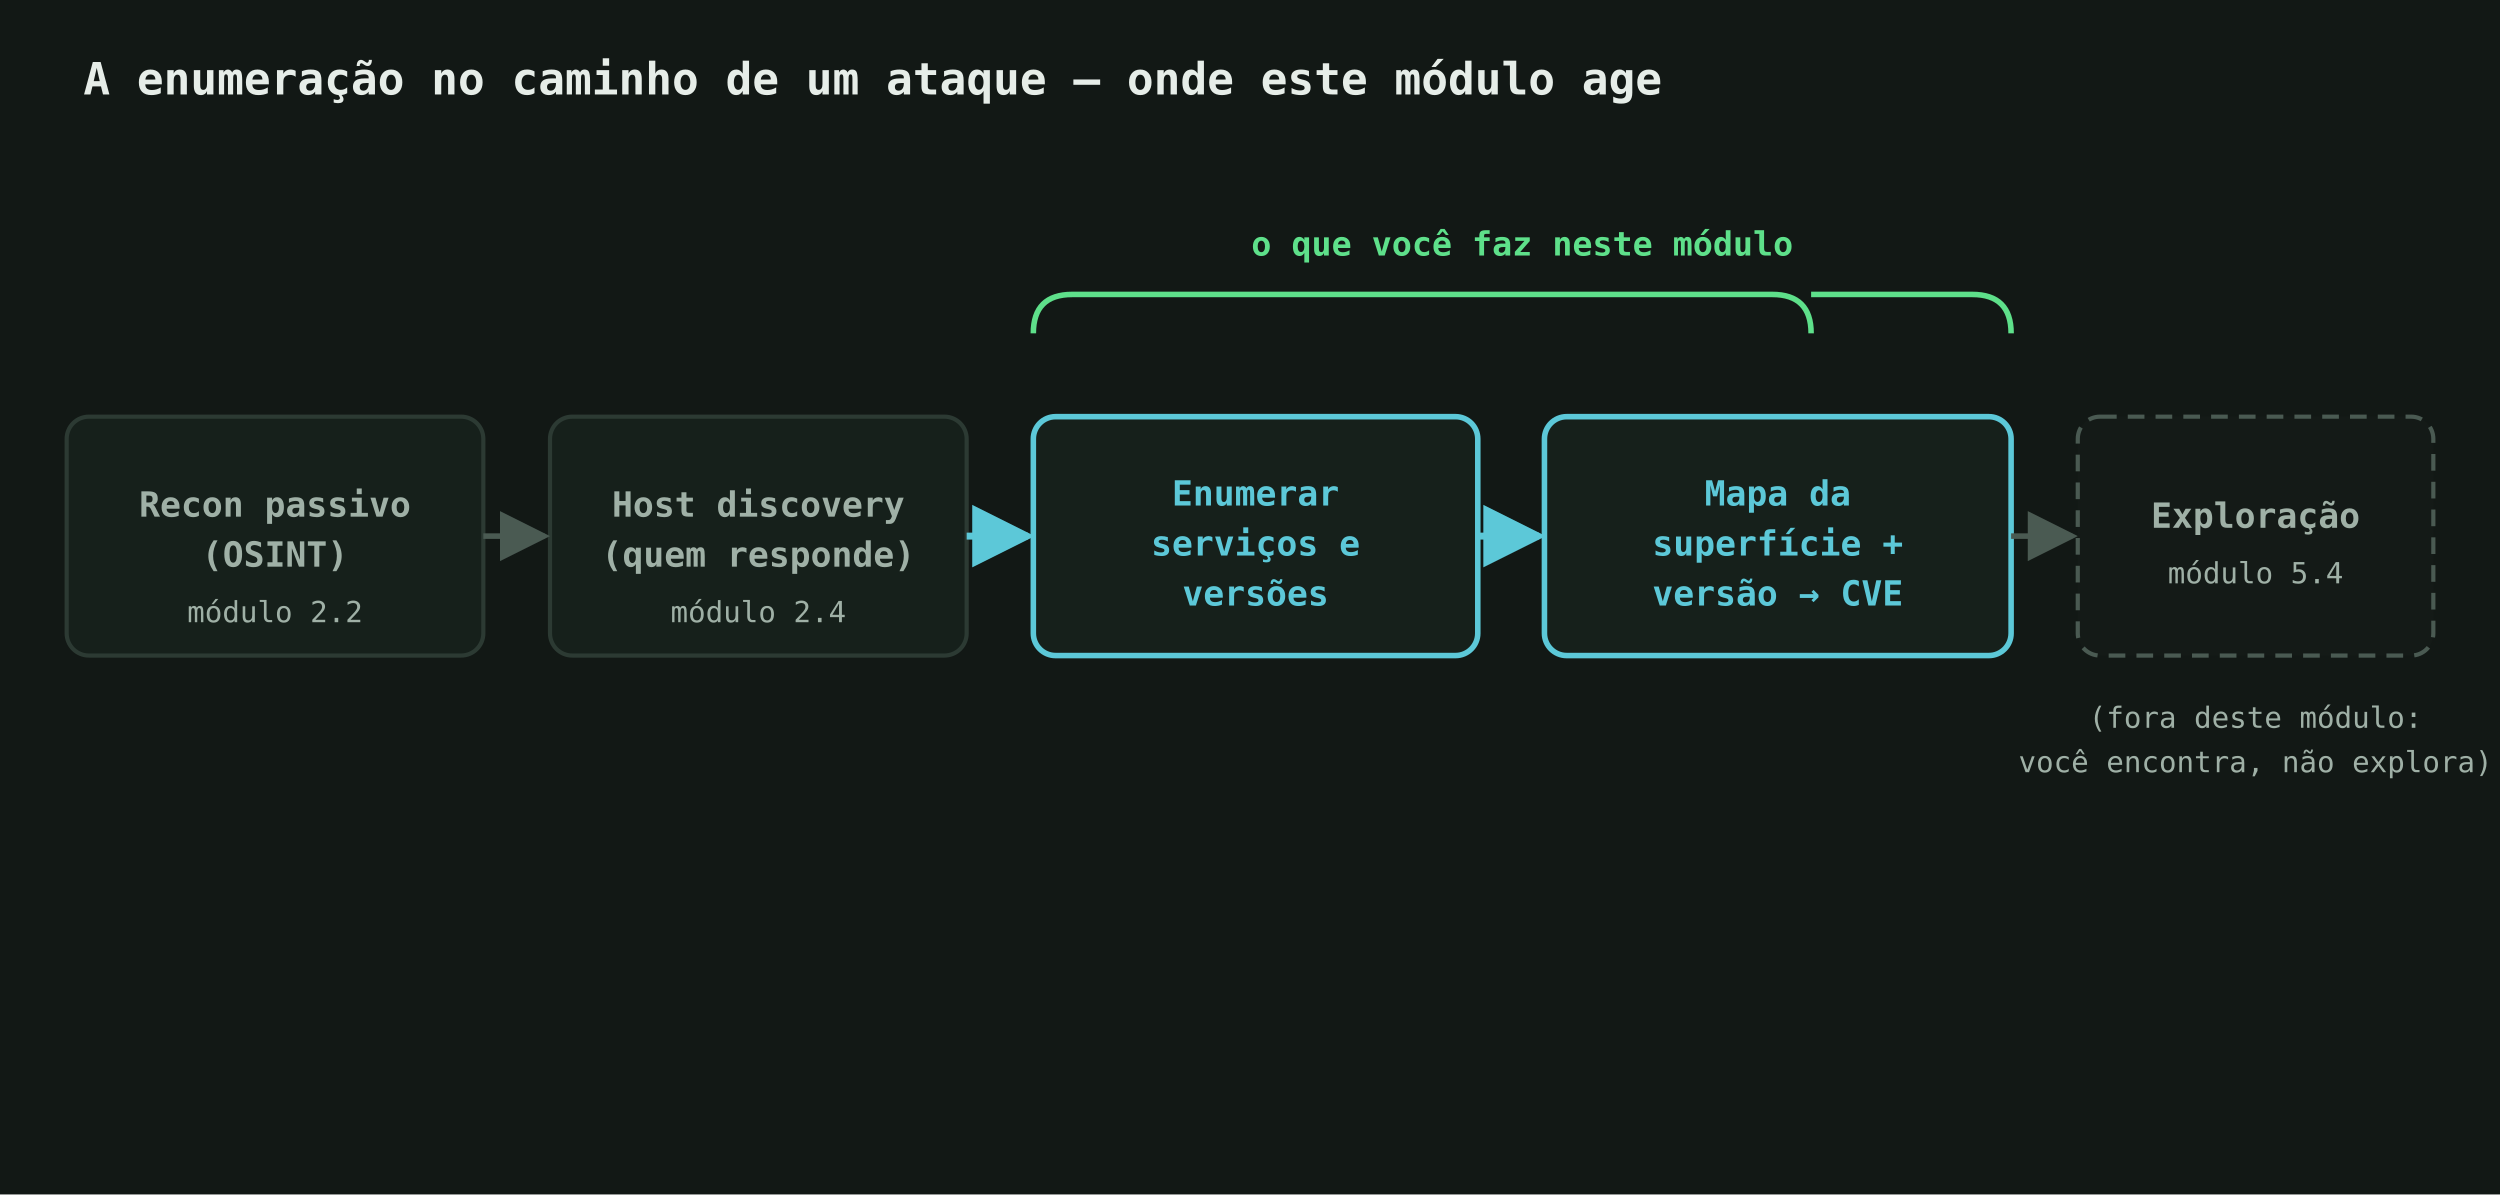
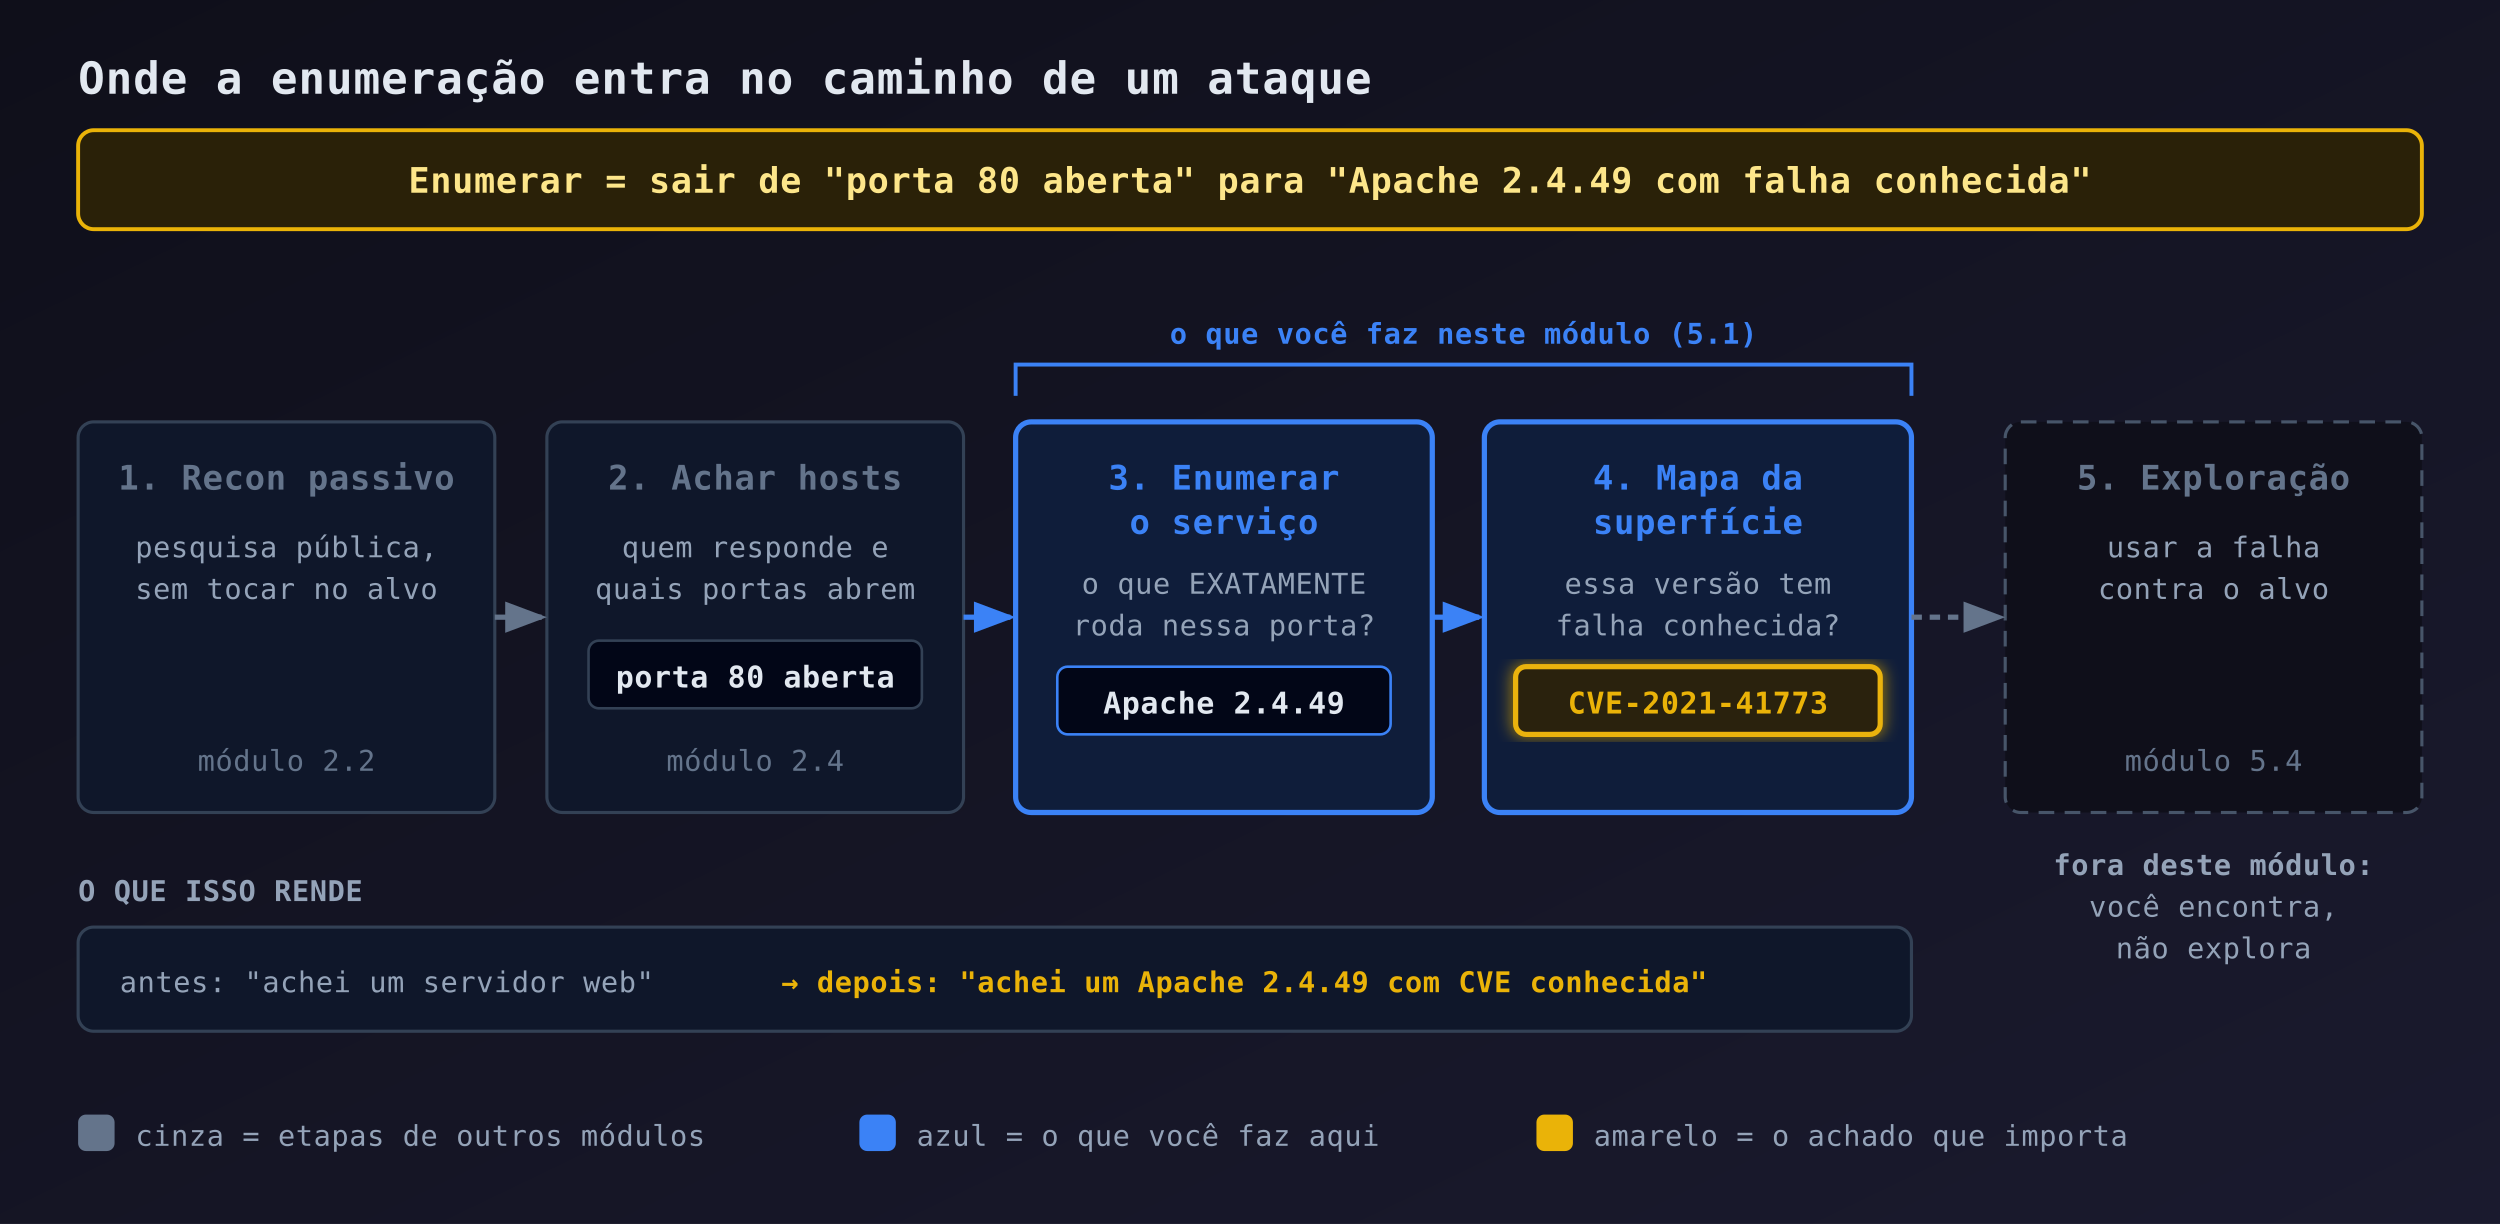
- <svg xmlns="http://www.w3.org/2000/svg" viewBox="0 0 900 430" role="img" aria-labelledby="t d">
+ <svg xmlns="http://www.w3.org/2000/svg" viewBox="0 0 960 470" width="960" height="470" role="img" aria-labelledby="t d">
  <style>
-     text { font-family: ui-monospace, "DejaVu Sans Mono", Menlo, Consolas, monospace; fill: #e6ede8; }
-     .t { font-size: 16px; font-weight: 700; }
-     .step { font-size: 12.5px; font-weight: 700; }
-     .tag { font-size: 10.5px; fill: #9fb0a6; }
-     .past { fill: #9fb0a6; }
-     .cur { fill: #5cc8d8; }
-     .box { fill: #16201b; stroke: #2c3a33; stroke-width: 1.5; }
-     .boxcur { fill: #16201b; stroke: #5cc8d8; stroke-width: 2; }
-     .boxoff { fill: #141a17; stroke: #4a5a52; stroke-width: 1.5; stroke-dasharray: 6 4; }
-     .flow { stroke: #4a5a52; stroke-width: 2; fill: none; marker-end: url(#a); }
-     .flowcur { stroke: #5cc8d8; stroke-width: 2.5; fill: none; marker-end: url(#ac); }
-     .brace { stroke: #5ee08a; stroke-width: 2; fill: none; }
-     .bl { font-size: 12px; font-weight: 700; fill: #5ee08a; }
+     text { font-family: 'SF Mono', 'Fira Code', 'Cascadia Code', 'DejaVu Sans Mono', 'Courier New', monospace; fill: #e2e8f0; letter-spacing: 0.02em; }
+     .title { font-size: 17px; font-weight: 700; }
+     .key { font-size: 13.5px; font-weight: 700; fill: #fde68a; }
+     .lane { font-size: 11px; font-weight: 700; fill: #94a3b8; }
+     .h { font-size: 13px; font-weight: 700; }
+     .sub { font-size: 11px; fill: #94a3b8; }
+     .code { font-size: 11.5px; font-weight: 700; fill: #e2e8f0; }
+     .muted { fill: #64748b; }
+     .blue { fill: #3b82f6; }
+     .gold { fill: #eab308; }
+     .leg { font-size: 11px; fill: #94a3b8; }
+     .bold { font-weight: 700; }
  </style>
  <defs>
-     <marker id="a" markerWidth="9" markerHeight="9" refX="8" refY="4.5" orient="auto">
-       <path d="M0,0 L9,4.5 L0,9 z" fill="#4a5a52" />
+     <linearGradient id="bg-grad" x1="0%" y1="0%" x2="100%" y2="100%">
+       <stop offset="0%" stop-color="#0f0f1a" />
+       <stop offset="100%" stop-color="#1a1a2e" />
+     </linearGradient>
+     <marker id="arrow-gray" markerWidth="8" markerHeight="6" refX="7" refY="3" orient="auto">
+       <polygon points="0 0, 8 3, 0 6" fill="#64748b" />
    </marker>
-     <marker id="ac" markerWidth="9" markerHeight="9" refX="8" refY="4.5" orient="auto">
-       <path d="M0,0 L9,4.5 L0,9 z" fill="#5cc8d8" />
+     <marker id="arrow-blue" markerWidth="8" markerHeight="6" refX="7" refY="3" orient="auto">
+       <polygon points="0 0, 8 3, 0 6" fill="#3b82f6" />
    </marker>
+     <filter id="glow-gold">
+       <feGaussianBlur stdDeviation="3" result="b" />
+       <feMerge>
+         <feMergeNode in="b" />
+         <feMergeNode in="SourceGraphic" />
+       </feMerge>
+     </filter>
  </defs>
-   <rect width="900" height="430" fill="#121815" />
-   <text class="t" x="30" y="34">A enumeração no caminho de um ataque — onde este módulo age</text>
-   <rect class="box" x="24" y="150" width="150" height="86" rx="8" />
-   <text class="step past" x="99" y="186" text-anchor="middle">Recon passivo</text>
-   <text class="step past" x="99" y="204" text-anchor="middle">(OSINT)</text>
-   <text class="tag" x="99" y="224" text-anchor="middle">módulo 2.2</text>
-   <rect class="box" x="198" y="150" width="150" height="86" rx="8" />
-   <text class="step past" x="273" y="186" text-anchor="middle">Host discovery</text>
-   <text class="step past" x="273" y="204" text-anchor="middle">(quem responde)</text>
-   <text class="tag" x="273" y="224" text-anchor="middle">módulo 2.4</text>
-   <rect class="boxcur" x="372" y="150" width="160" height="86" rx="8" />
-   <text class="step cur" x="452" y="182" text-anchor="middle">Enumerar</text>
-   <text class="step cur" x="452" y="200" text-anchor="middle">serviços e</text>
-   <text class="step cur" x="452" y="218" text-anchor="middle">versões</text>
-   <rect class="boxcur" x="556" y="150" width="168" height="86" rx="8" />
-   <text class="step cur" x="640" y="182" text-anchor="middle">Mapa da</text>
-   <text class="step cur" x="640" y="200" text-anchor="middle">superfície +</text>
-   <text class="step cur" x="640" y="218" text-anchor="middle">versão → CVE</text>
-   <rect class="boxoff" x="748" y="150" width="128" height="86" rx="8" />
-   <text class="step past" x="812" y="190" text-anchor="middle">Exploração</text>
-   <text class="tag" x="812" y="210" text-anchor="middle">módulo 5.4</text>
-   <path class="flow" d="M174,193 L196,193" />
-   <path class="flowcur" d="M348,193 L370,193" />
-   <path class="flowcur" d="M532,193 L554,193" />
-   <path class="flow" d="M724,193 L746,193" />
-   <path class="brace" d="M372,120 q0,-14 14,-14 L638,106 q14,0 14,14" />
-   <path class="brace" d="M724,120 q0,-14 -14,-14 L652,106" />
-   <text class="bl" x="548" y="92" text-anchor="middle">o que você faz neste módulo</text>
-   <text class="tag" x="812" y="262" text-anchor="middle">(fora deste módulo:</text>
-   <text class="tag" x="812" y="278" text-anchor="middle">você encontra, não explora)</text>
+   <rect width="960" height="470" fill="url(#bg-grad)" />
+   <text class="title" x="30" y="36">Onde a enumeração entra no caminho de um ataque</text>
+   <rect x="30" y="50" width="900" height="38" rx="6" fill="#2a2108" stroke="#eab308" stroke-width="1.5" />
+   <text class="key" x="480" y="74" text-anchor="middle">Enumerar = sair de "porta 80 aberta" para "Apache 2.4.49 com falha conhecida"</text>
+   <path d="M390,152 L390,140 L734,140 L734,152" fill="none" stroke="#3b82f6" stroke-width="1.5" />
+   <text class="sub blue bold" x="562" y="132" text-anchor="middle">o que você faz neste módulo (5.1)</text>
+   <rect x="30" y="162" width="160" height="150" rx="6" fill="#0f172a" stroke="#334155" stroke-width="1.2" />
+   <text class="h muted" x="110" y="188" text-anchor="middle">1. Recon passivo</text>
+   <text class="sub" x="110" y="214" text-anchor="middle">pesquisa pública,</text>
+   <text class="sub" x="110" y="230" text-anchor="middle">sem tocar no alvo</text>
+   <text class="sub muted" x="110" y="296" text-anchor="middle">módulo 2.2</text>
+   <rect x="210" y="162" width="160" height="150" rx="6" fill="#0f172a" stroke="#334155" stroke-width="1.2" />
+   <text class="h muted" x="290" y="188" text-anchor="middle">2. Achar hosts</text>
+   <text class="sub" x="290" y="214" text-anchor="middle">quem responde e</text>
+   <text class="sub" x="290" y="230" text-anchor="middle">quais portas abrem</text>
+   <rect x="226" y="246" width="128" height="26" rx="4" fill="#020617" stroke="#334155" />
+   <text class="code" x="290" y="264" text-anchor="middle">porta 80 aberta</text>
+   <text class="sub muted" x="290" y="296" text-anchor="middle">módulo 2.4</text>
+   <rect x="390" y="162" width="160" height="150" rx="6" fill="#0f1d3a" stroke="#3b82f6" stroke-width="2" />
+   <text class="h blue" x="470" y="188" text-anchor="middle">3. Enumerar</text>
+   <text class="h blue" x="470" y="205" text-anchor="middle">o serviço</text>
+   <text class="sub" x="470" y="228" text-anchor="middle">o que EXATAMENTE</text>
+   <text class="sub" x="470" y="244" text-anchor="middle">roda nessa porta?</text>
+   <rect x="406" y="256" width="128" height="26" rx="4" fill="#020617" stroke="#3b82f6" />
+   <text class="code" x="470" y="274" text-anchor="middle">Apache 2.4.49</text>
+   <rect x="570" y="162" width="164" height="150" rx="6" fill="#0f1d3a" stroke="#3b82f6" stroke-width="2" />
+   <text class="h blue" x="652" y="188" text-anchor="middle">4. Mapa da</text>
+   <text class="h blue" x="652" y="205" text-anchor="middle">superfície</text>
+   <text class="sub" x="652" y="228" text-anchor="middle">essa versão tem</text>
+   <text class="sub" x="652" y="244" text-anchor="middle">falha conhecida?</text>
+   <rect x="582" y="256" width="140" height="26" rx="4" fill="#2a2108" stroke="#eab308" stroke-width="2" filter="url(#glow-gold)" />
+   <text class="code gold" x="652" y="274" text-anchor="middle">CVE-2021-41773</text>
+   <rect x="770" y="162" width="160" height="150" rx="6" fill="#0f0f1a" stroke="#475569" stroke-width="1.2" stroke-dasharray="6 4" />
+   <text class="h muted" x="850" y="188" text-anchor="middle">5. Exploração</text>
+   <text class="sub" x="850" y="214" text-anchor="middle">usar a falha</text>
+   <text class="sub" x="850" y="230" text-anchor="middle">contra o alvo</text>
+   <text class="sub muted" x="850" y="296" text-anchor="middle">módulo 5.4</text>
+   <path d="M190,237 L208,237" stroke="#64748b" stroke-width="2" fill="none" marker-end="url(#arrow-gray)" />
+   <path d="M370,237 L388,237" stroke="#3b82f6" stroke-width="2" fill="none" marker-end="url(#arrow-blue)" />
+   <path d="M550,237 L568,237" stroke="#3b82f6" stroke-width="2" fill="none" marker-end="url(#arrow-blue)" />
+   <path d="M734,237 L768,237" stroke="#64748b" stroke-width="2" fill="none" stroke-dasharray="4 3" marker-end="url(#arrow-gray)" />
+   <text class="sub bold" x="850" y="336" text-anchor="middle">fora deste módulo:</text>
+   <text class="sub" x="850" y="352" text-anchor="middle">você encontra,</text>
+   <text class="sub" x="850" y="368" text-anchor="middle">não explora</text>
+   <text class="lane" x="30" y="346">O QUE ISSO RENDE</text>
+   <rect x="30" y="356" width="704" height="40" rx="6" fill="#0f172a" stroke="#334155" stroke-width="1.2" />
+   <text class="sub" x="46" y="381">antes: "achei um servidor web"</text>
+   <text class="sub bold gold" x="300" y="381">→ depois: "achei um Apache 2.4.49 com CVE conhecida"</text>
+   <rect x="30" y="428" width="14" height="14" rx="3" fill="#64748b" />
+   <text class="leg" x="52" y="440">cinza = etapas de outros módulos</text>
+   <rect x="330" y="428" width="14" height="14" rx="3" fill="#3b82f6" />
+   <text class="leg" x="352" y="440">azul = o que você faz aqui</text>
+   <rect x="590" y="428" width="14" height="14" rx="3" fill="#eab308" />
+   <text class="leg" x="612" y="440">amarelo = o achado que importa</text>
</svg>
